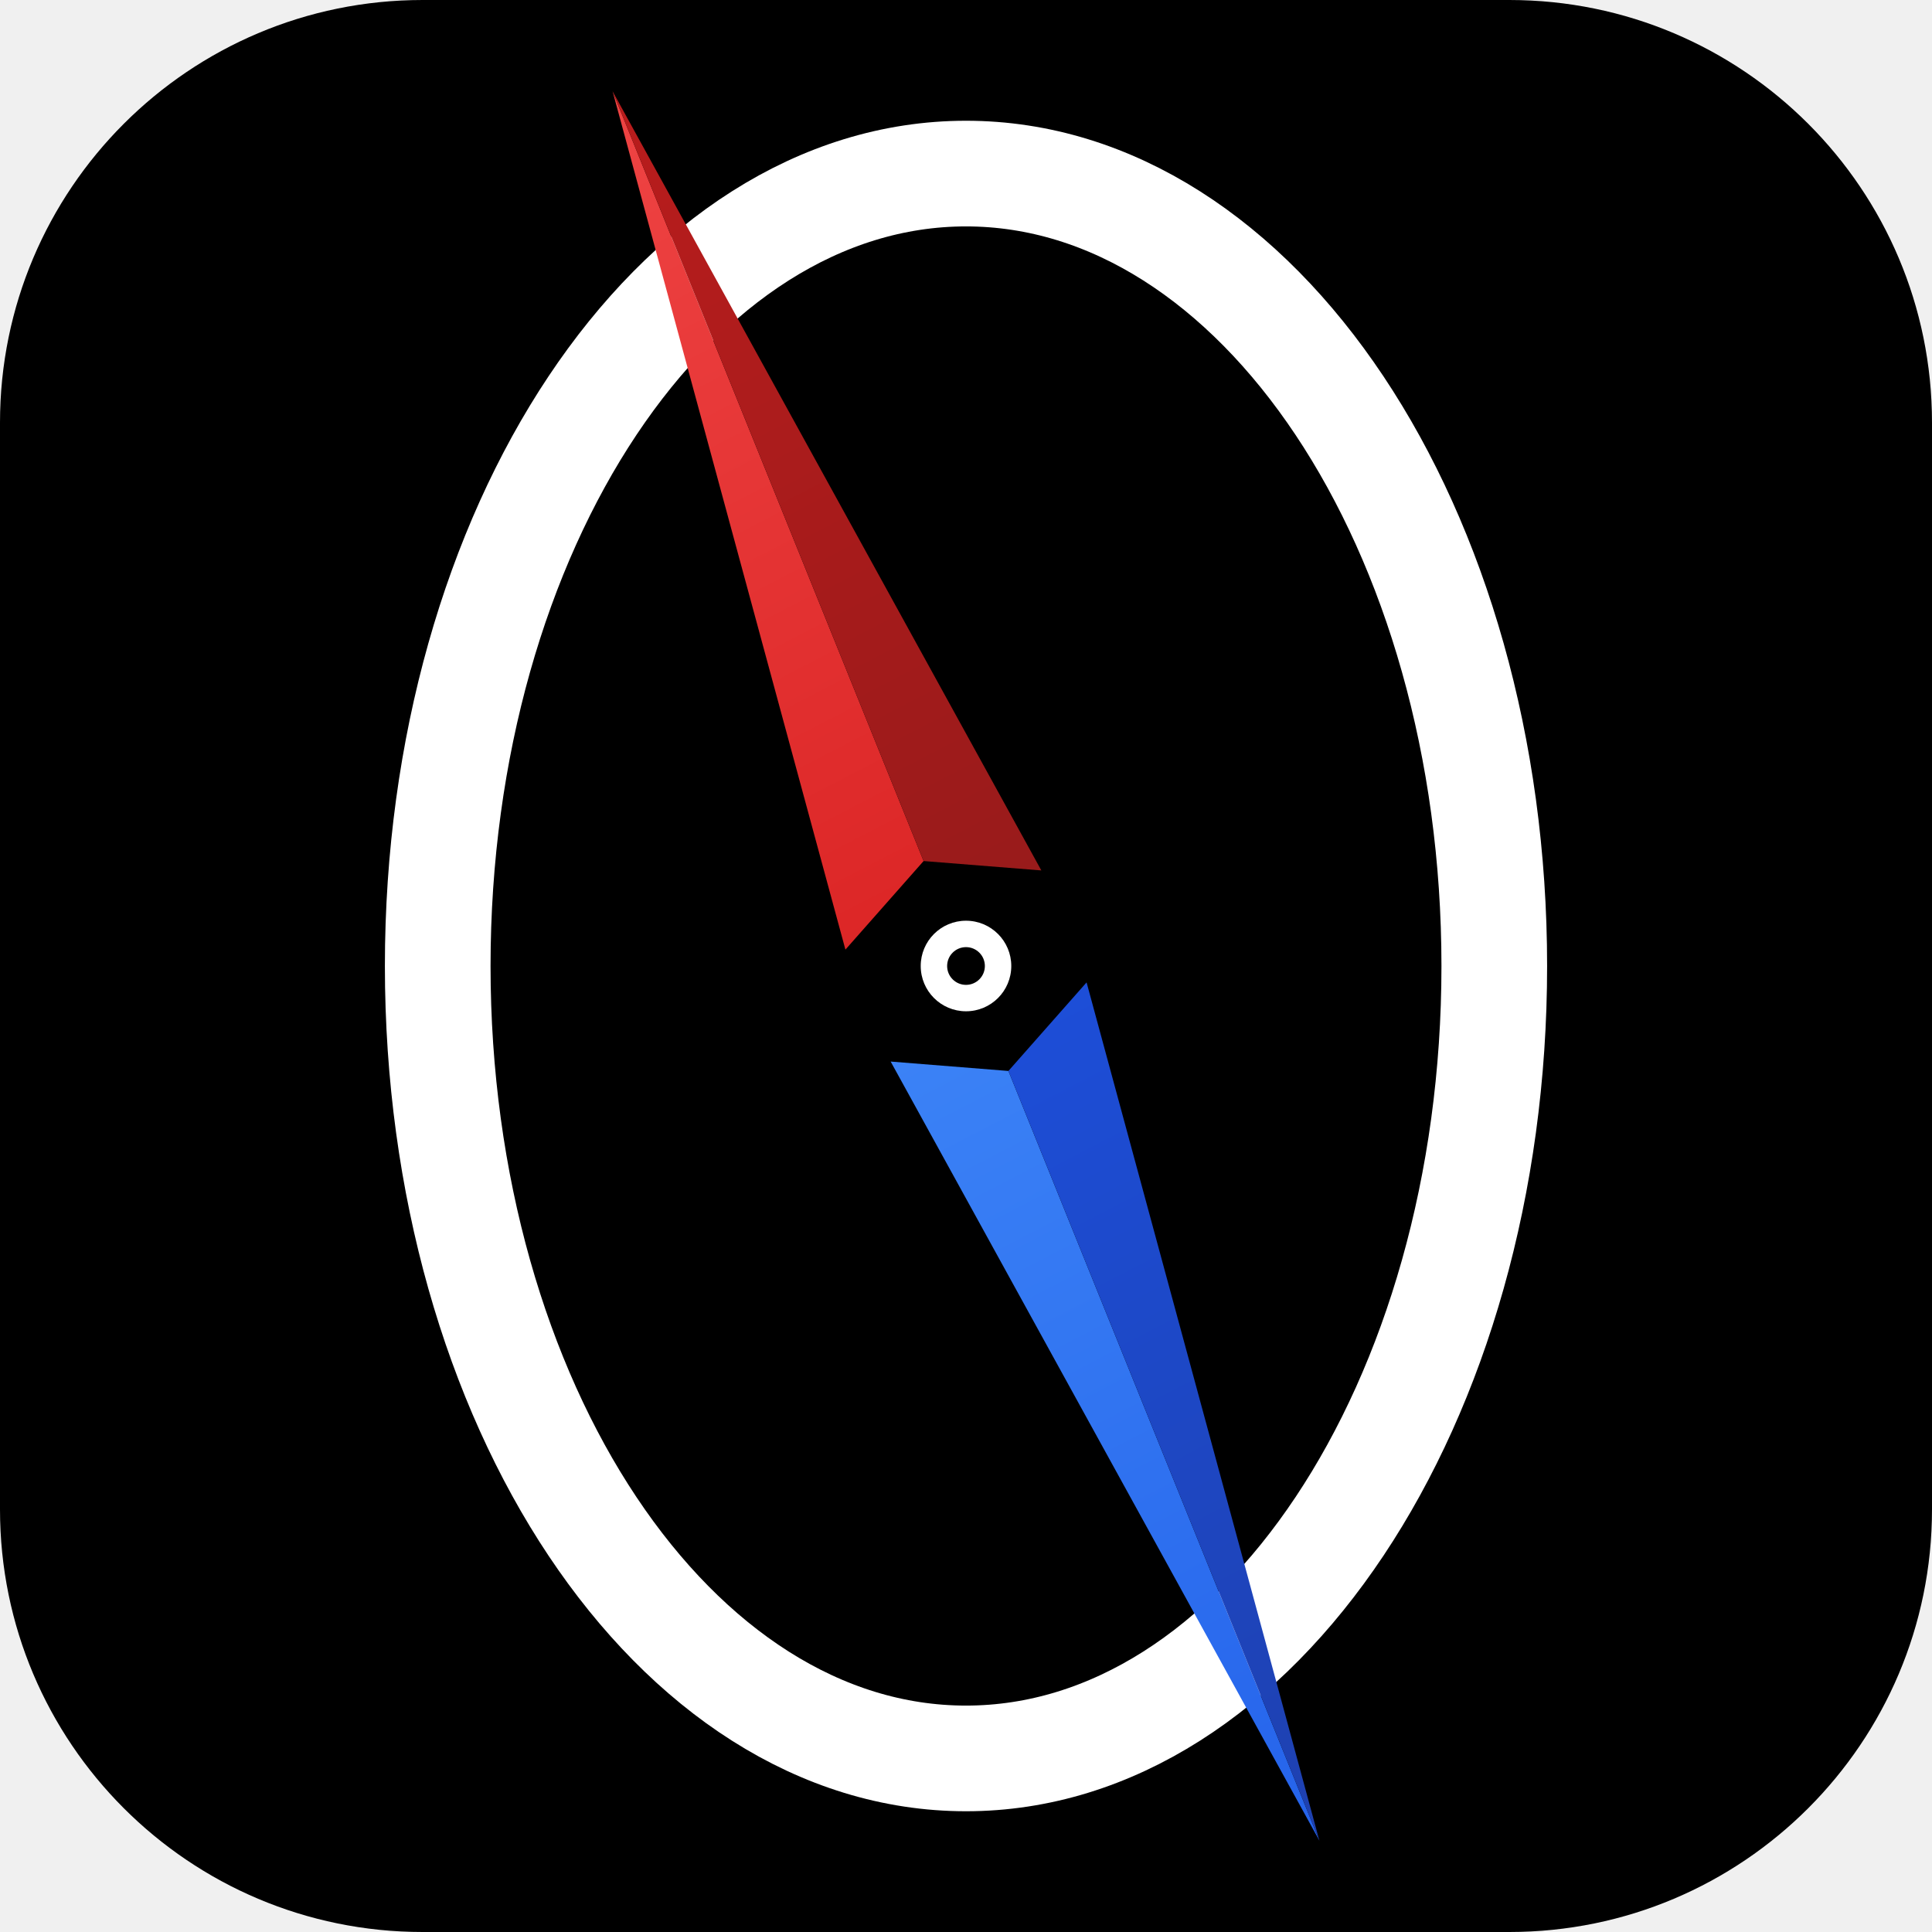
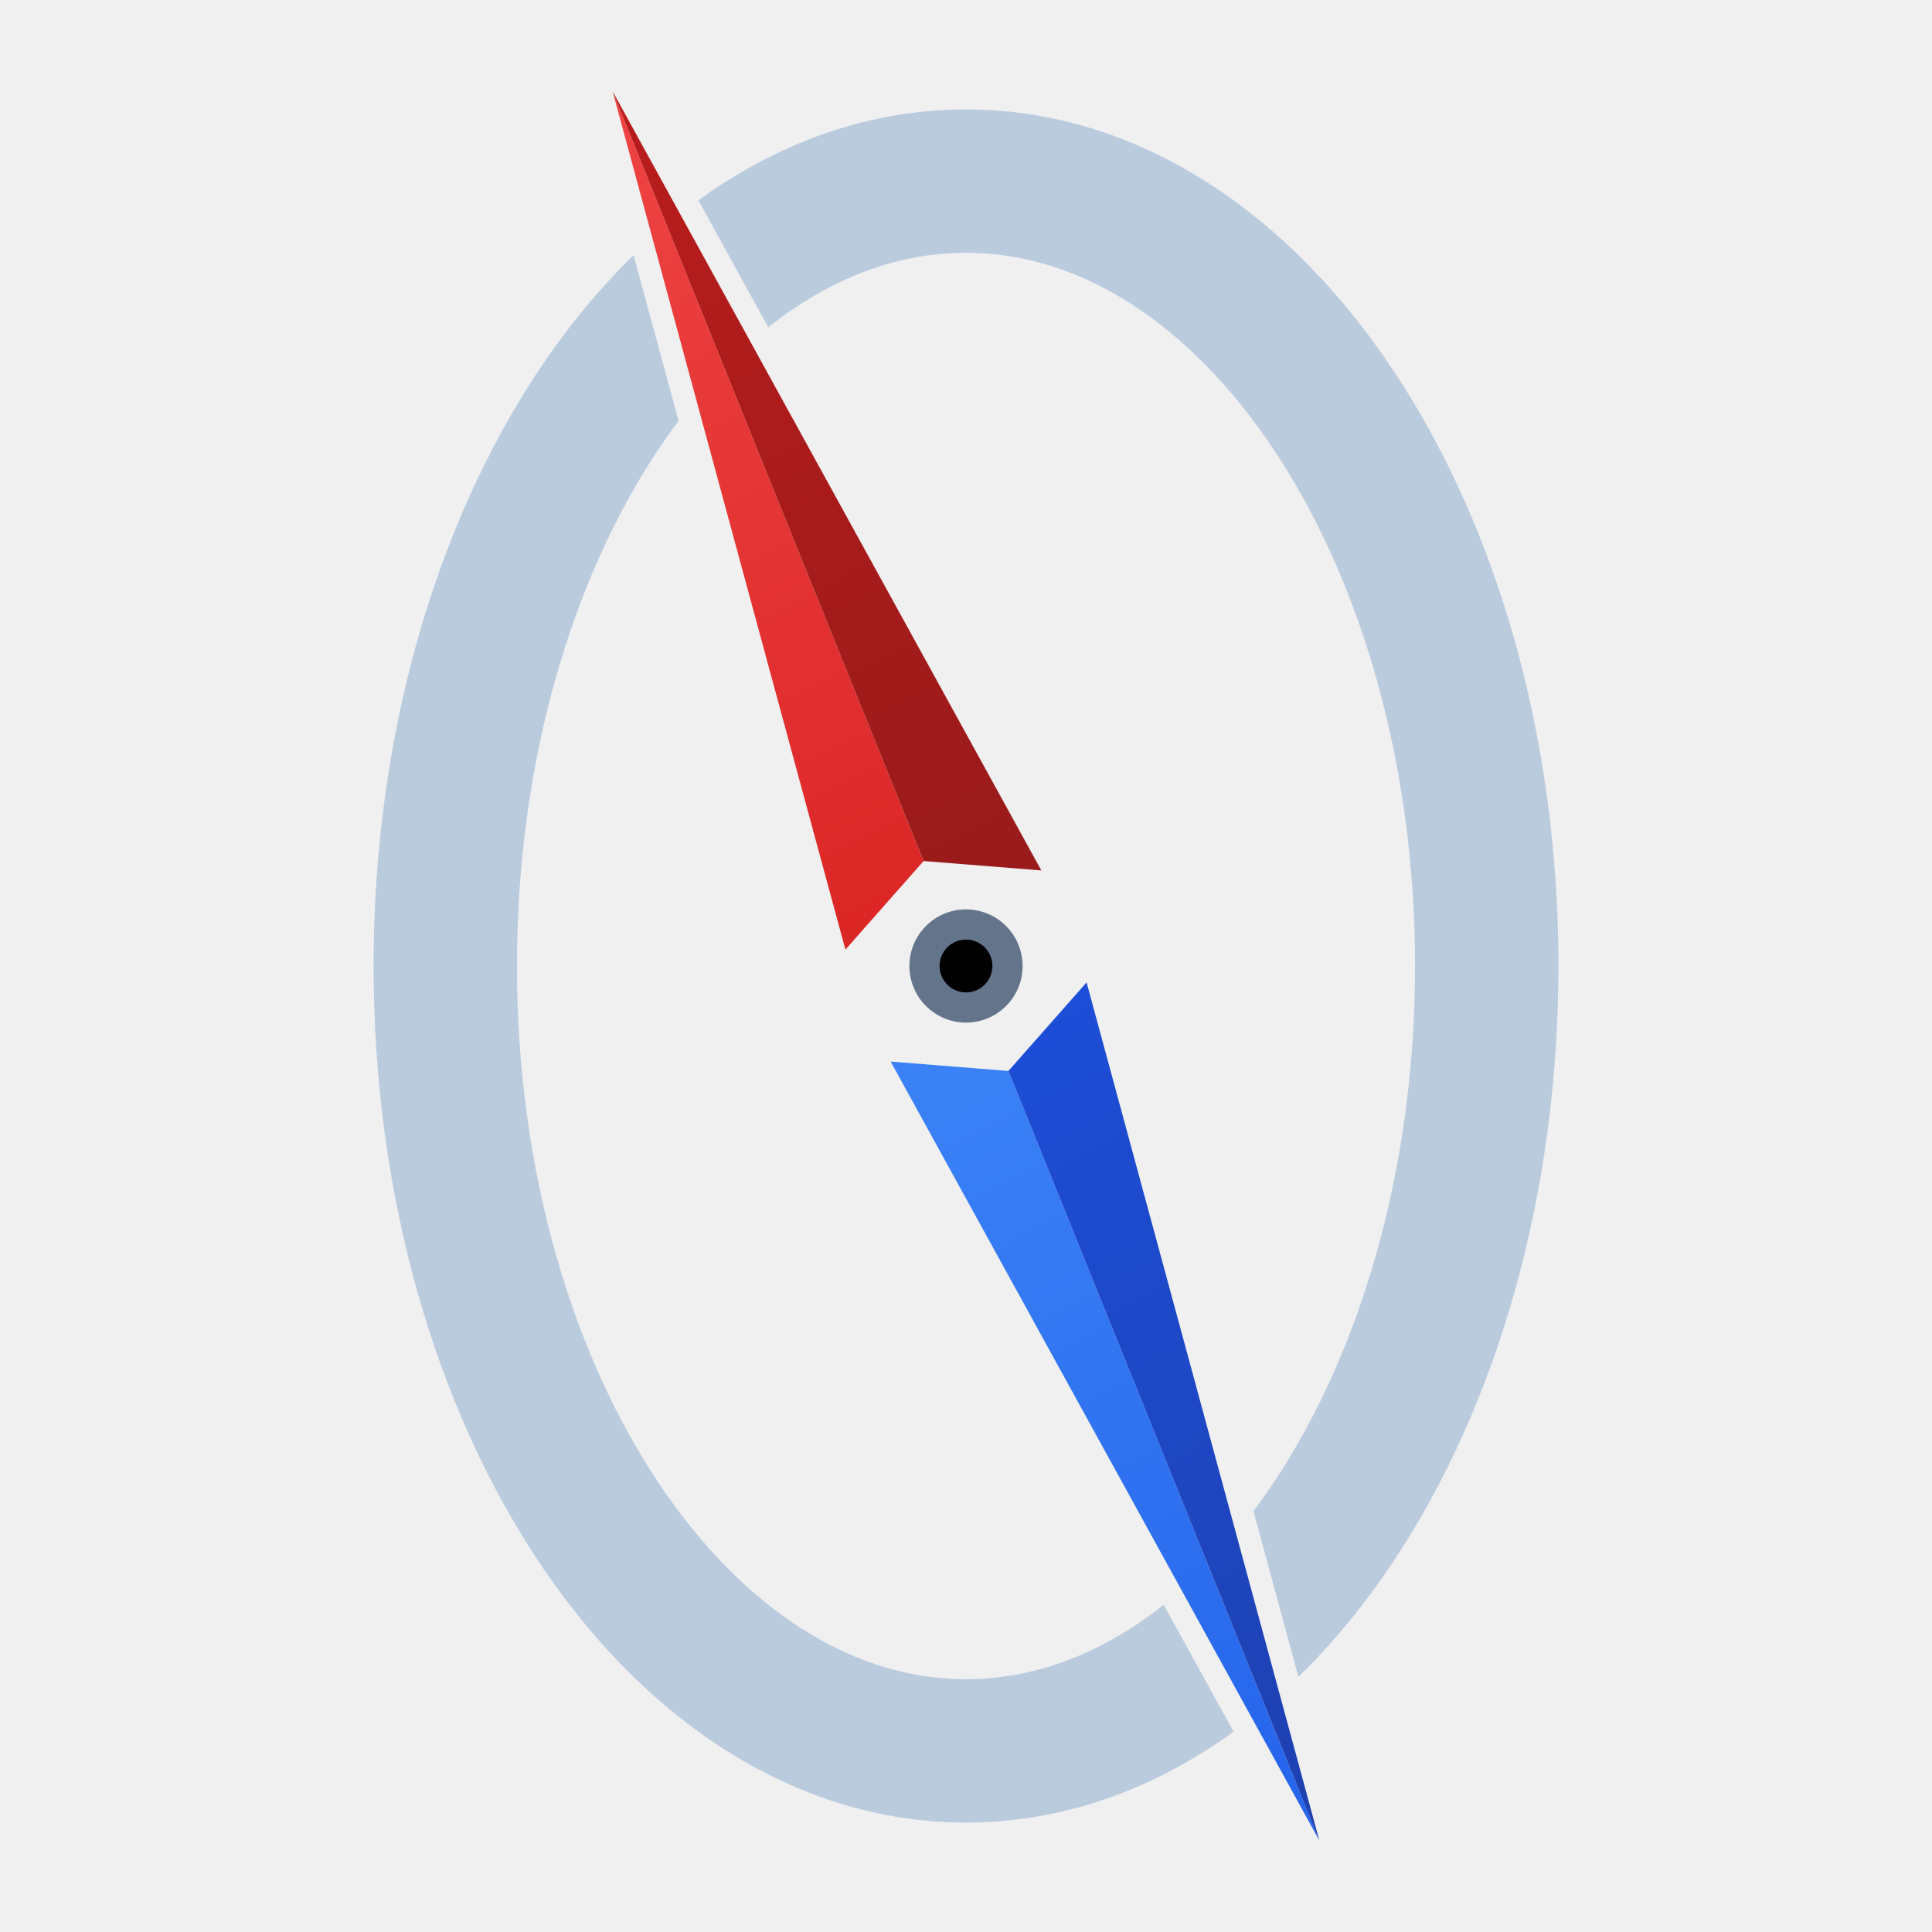
<svg xmlns="http://www.w3.org/2000/svg" width="512" height="512" viewBox="0 0 512 512" fill="none">
  <defs>
    <linearGradient id="redL" x1="234" y1="6" x2="256" y2="240" gradientUnits="userSpaceOnUse">
      <stop offset="0%" stop-color="#ef4444" />
      <stop offset="100%" stop-color="#dc2626" />
    </linearGradient>
    <linearGradient id="redR" x1="256" y1="6" x2="278" y2="240" gradientUnits="userSpaceOnUse">
      <stop offset="0%" stop-color="#b91c1c" />
      <stop offset="100%" stop-color="#991b1b" />
    </linearGradient>
    <linearGradient id="blueL" x1="234" y1="272" x2="256" y2="506" gradientUnits="userSpaceOnUse">
      <stop offset="0%" stop-color="#3b82f6" />
      <stop offset="100%" stop-color="#2563eb" />
    </linearGradient>
    <linearGradient id="blueR" x1="256" y1="272" x2="278" y2="506" gradientUnits="userSpaceOnUse">
      <stop offset="0%" stop-color="#1d4ed8" />
      <stop offset="100%" stop-color="#1e40af" />
    </linearGradient>
+     <mask id="ringMask" maskUnits="userSpaceOnUse" x="0" y="0" width="512" height="512">
+       <rect width="512" height="512" fill="white" />
+       <g transform="rotate(-22 256 256)">
+         <polygon points="247.09,30 264.91,30 272.69,95 239.31,95" fill="black" />
+         <polygon points="239.31,417 272.69,417 264.91,482 247.09,482" fill="black" />
+       </g>
+     </mask>
  </defs>
-   <rect width="512" height="512" rx="112" fill="#000000" />
-   <ellipse cx="256" cy="256" rx="140" ry="210" stroke="#ffffff" stroke-width="28" fill="none" />
+   <ellipse cx="256" cy="256" rx="138" ry="208" stroke="#bacbde" stroke-width="38" fill="none" mask="url(#ringMask)" />
  <g transform="rotate(-22 256 256)">
    <path d="M256 6 L256 226 L228 240 Z" fill="url(#redL)" />
    <path d="M256 6 L284 240 L256 226 Z" fill="url(#redR)" />
    <path d="M256 506 L256 286 L228 272 Z" fill="url(#blueL)" />
    <path d="M256 506 L284 272 L256 286 Z" fill="url(#blueR)" />
  </g>
-   <circle cx="256" cy="256" r="12" fill="#ffffff" />
-   <circle cx="256" cy="256" r="5" fill="#000000" />
+   <circle cx="256" cy="256" r="15" fill="#64748b" />
+   <circle cx="256" cy="256" r="7" fill="#000000" />
</svg>
